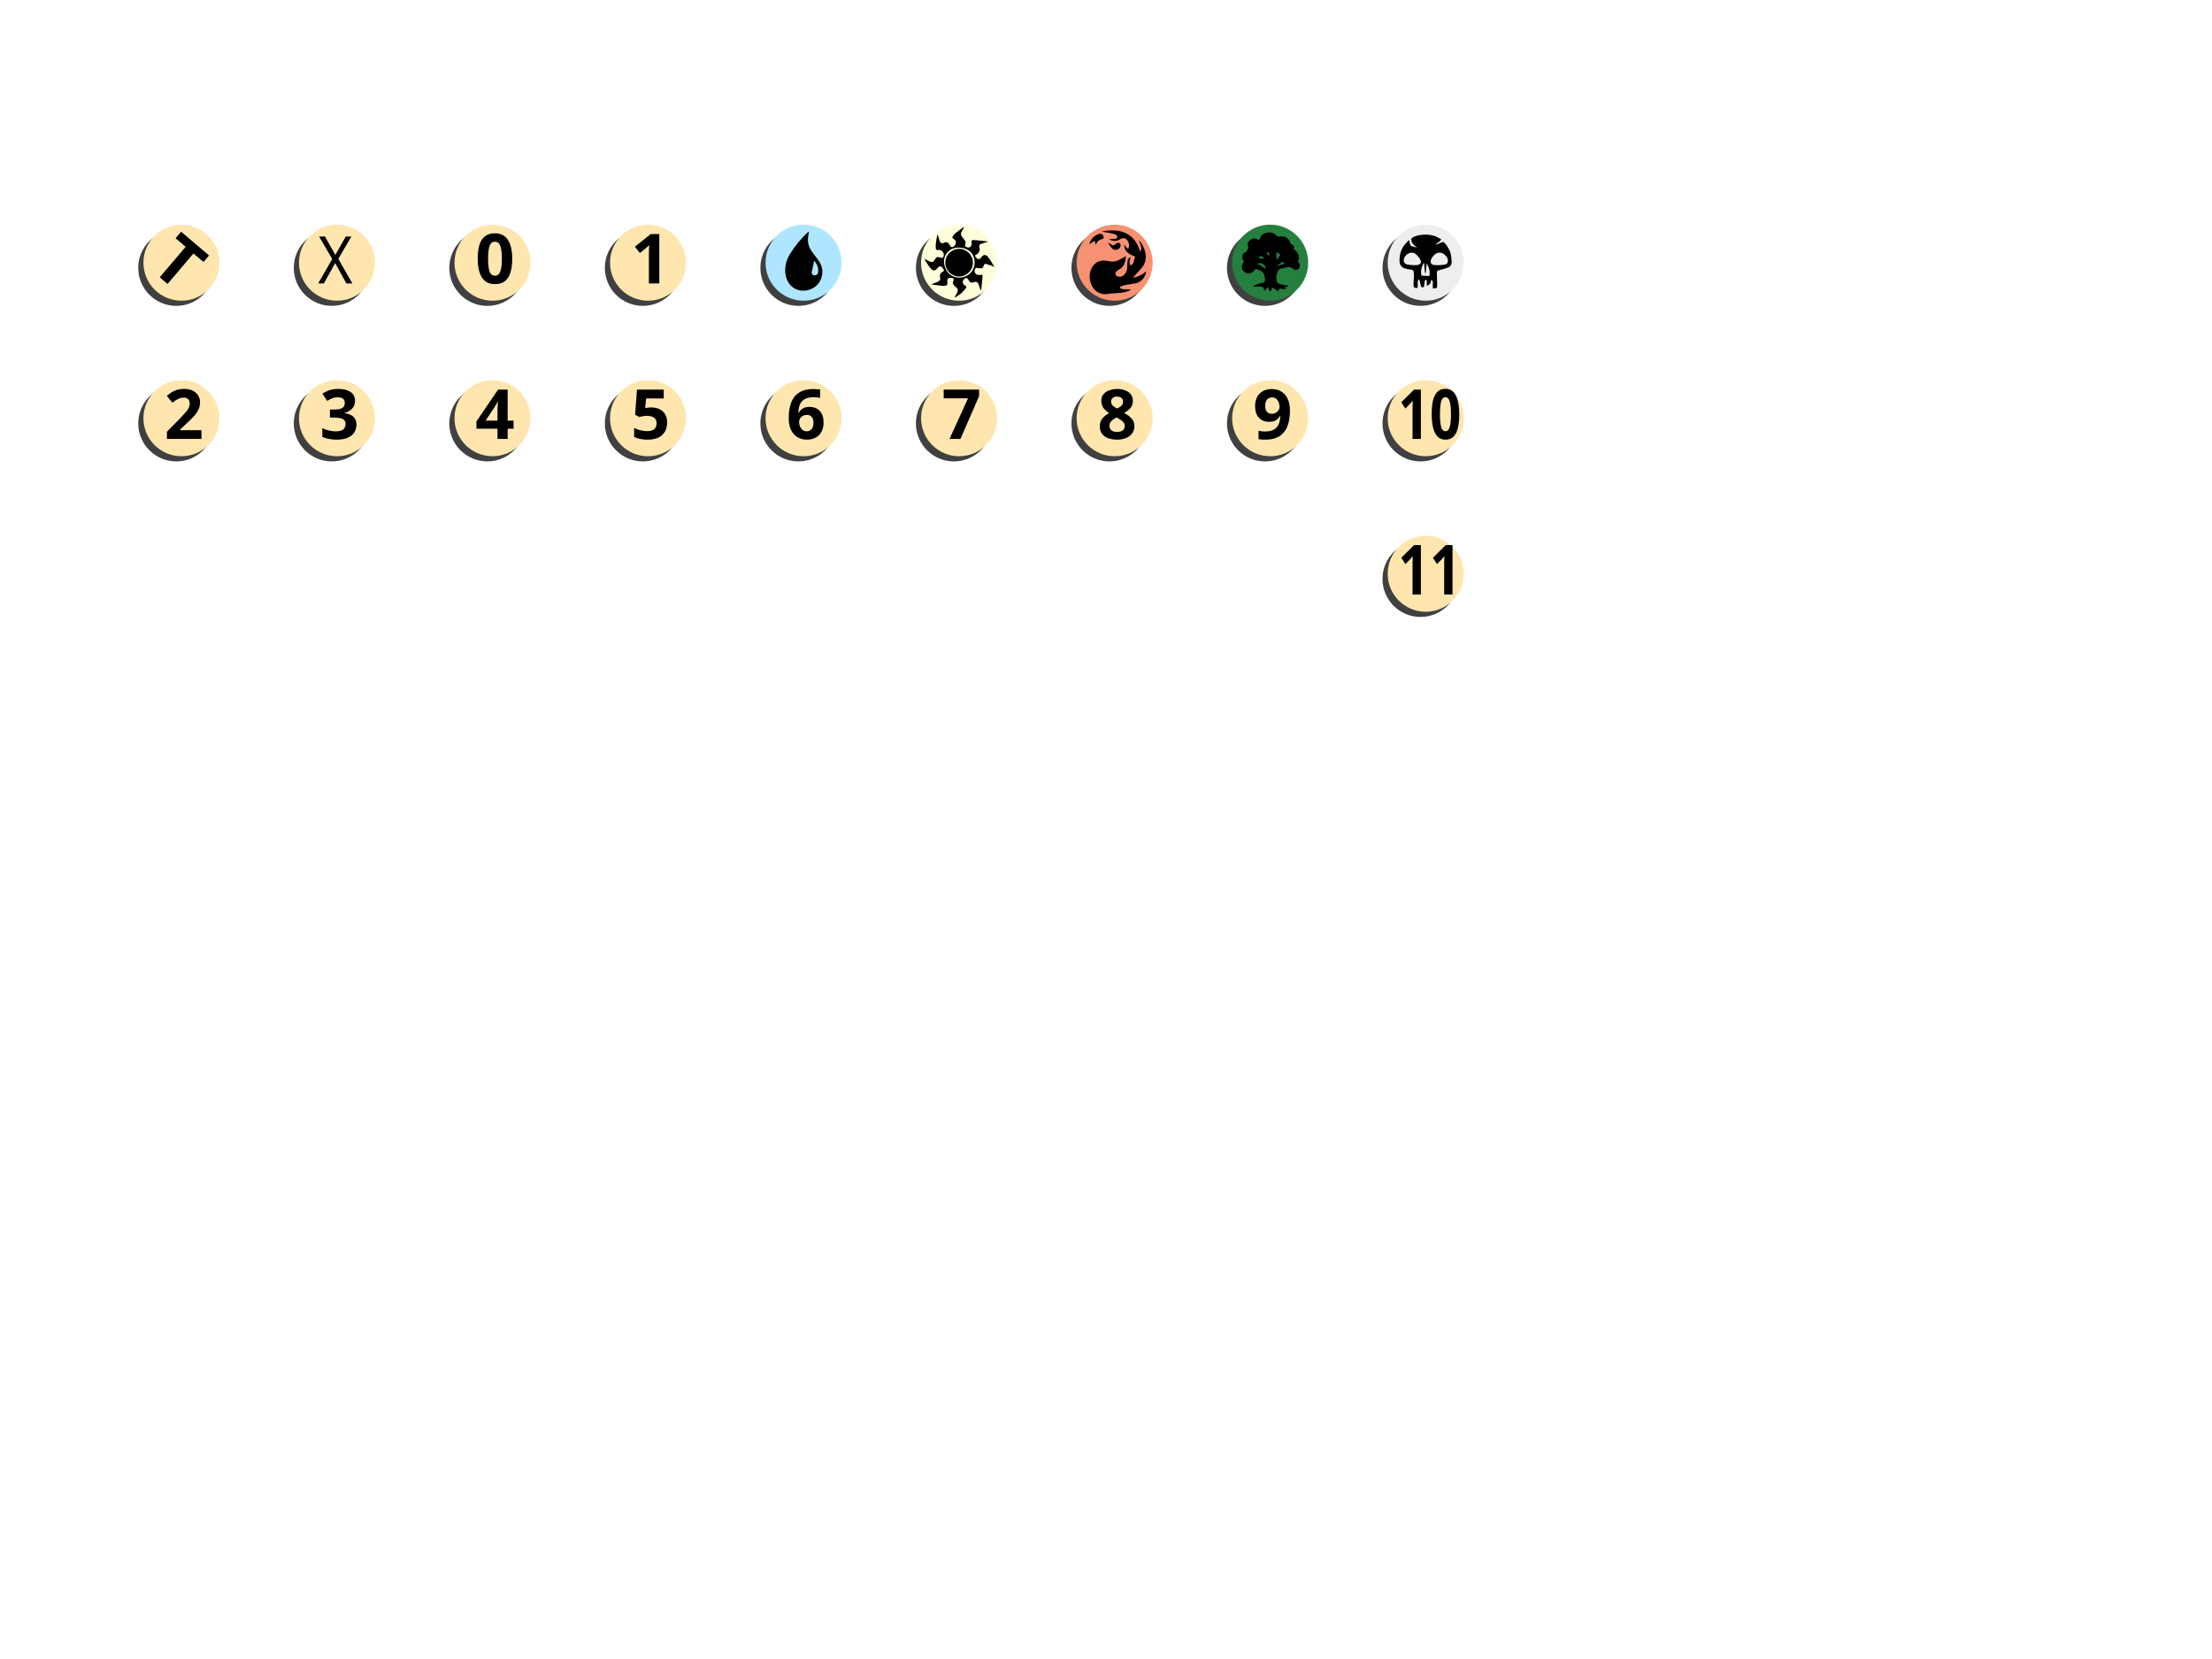
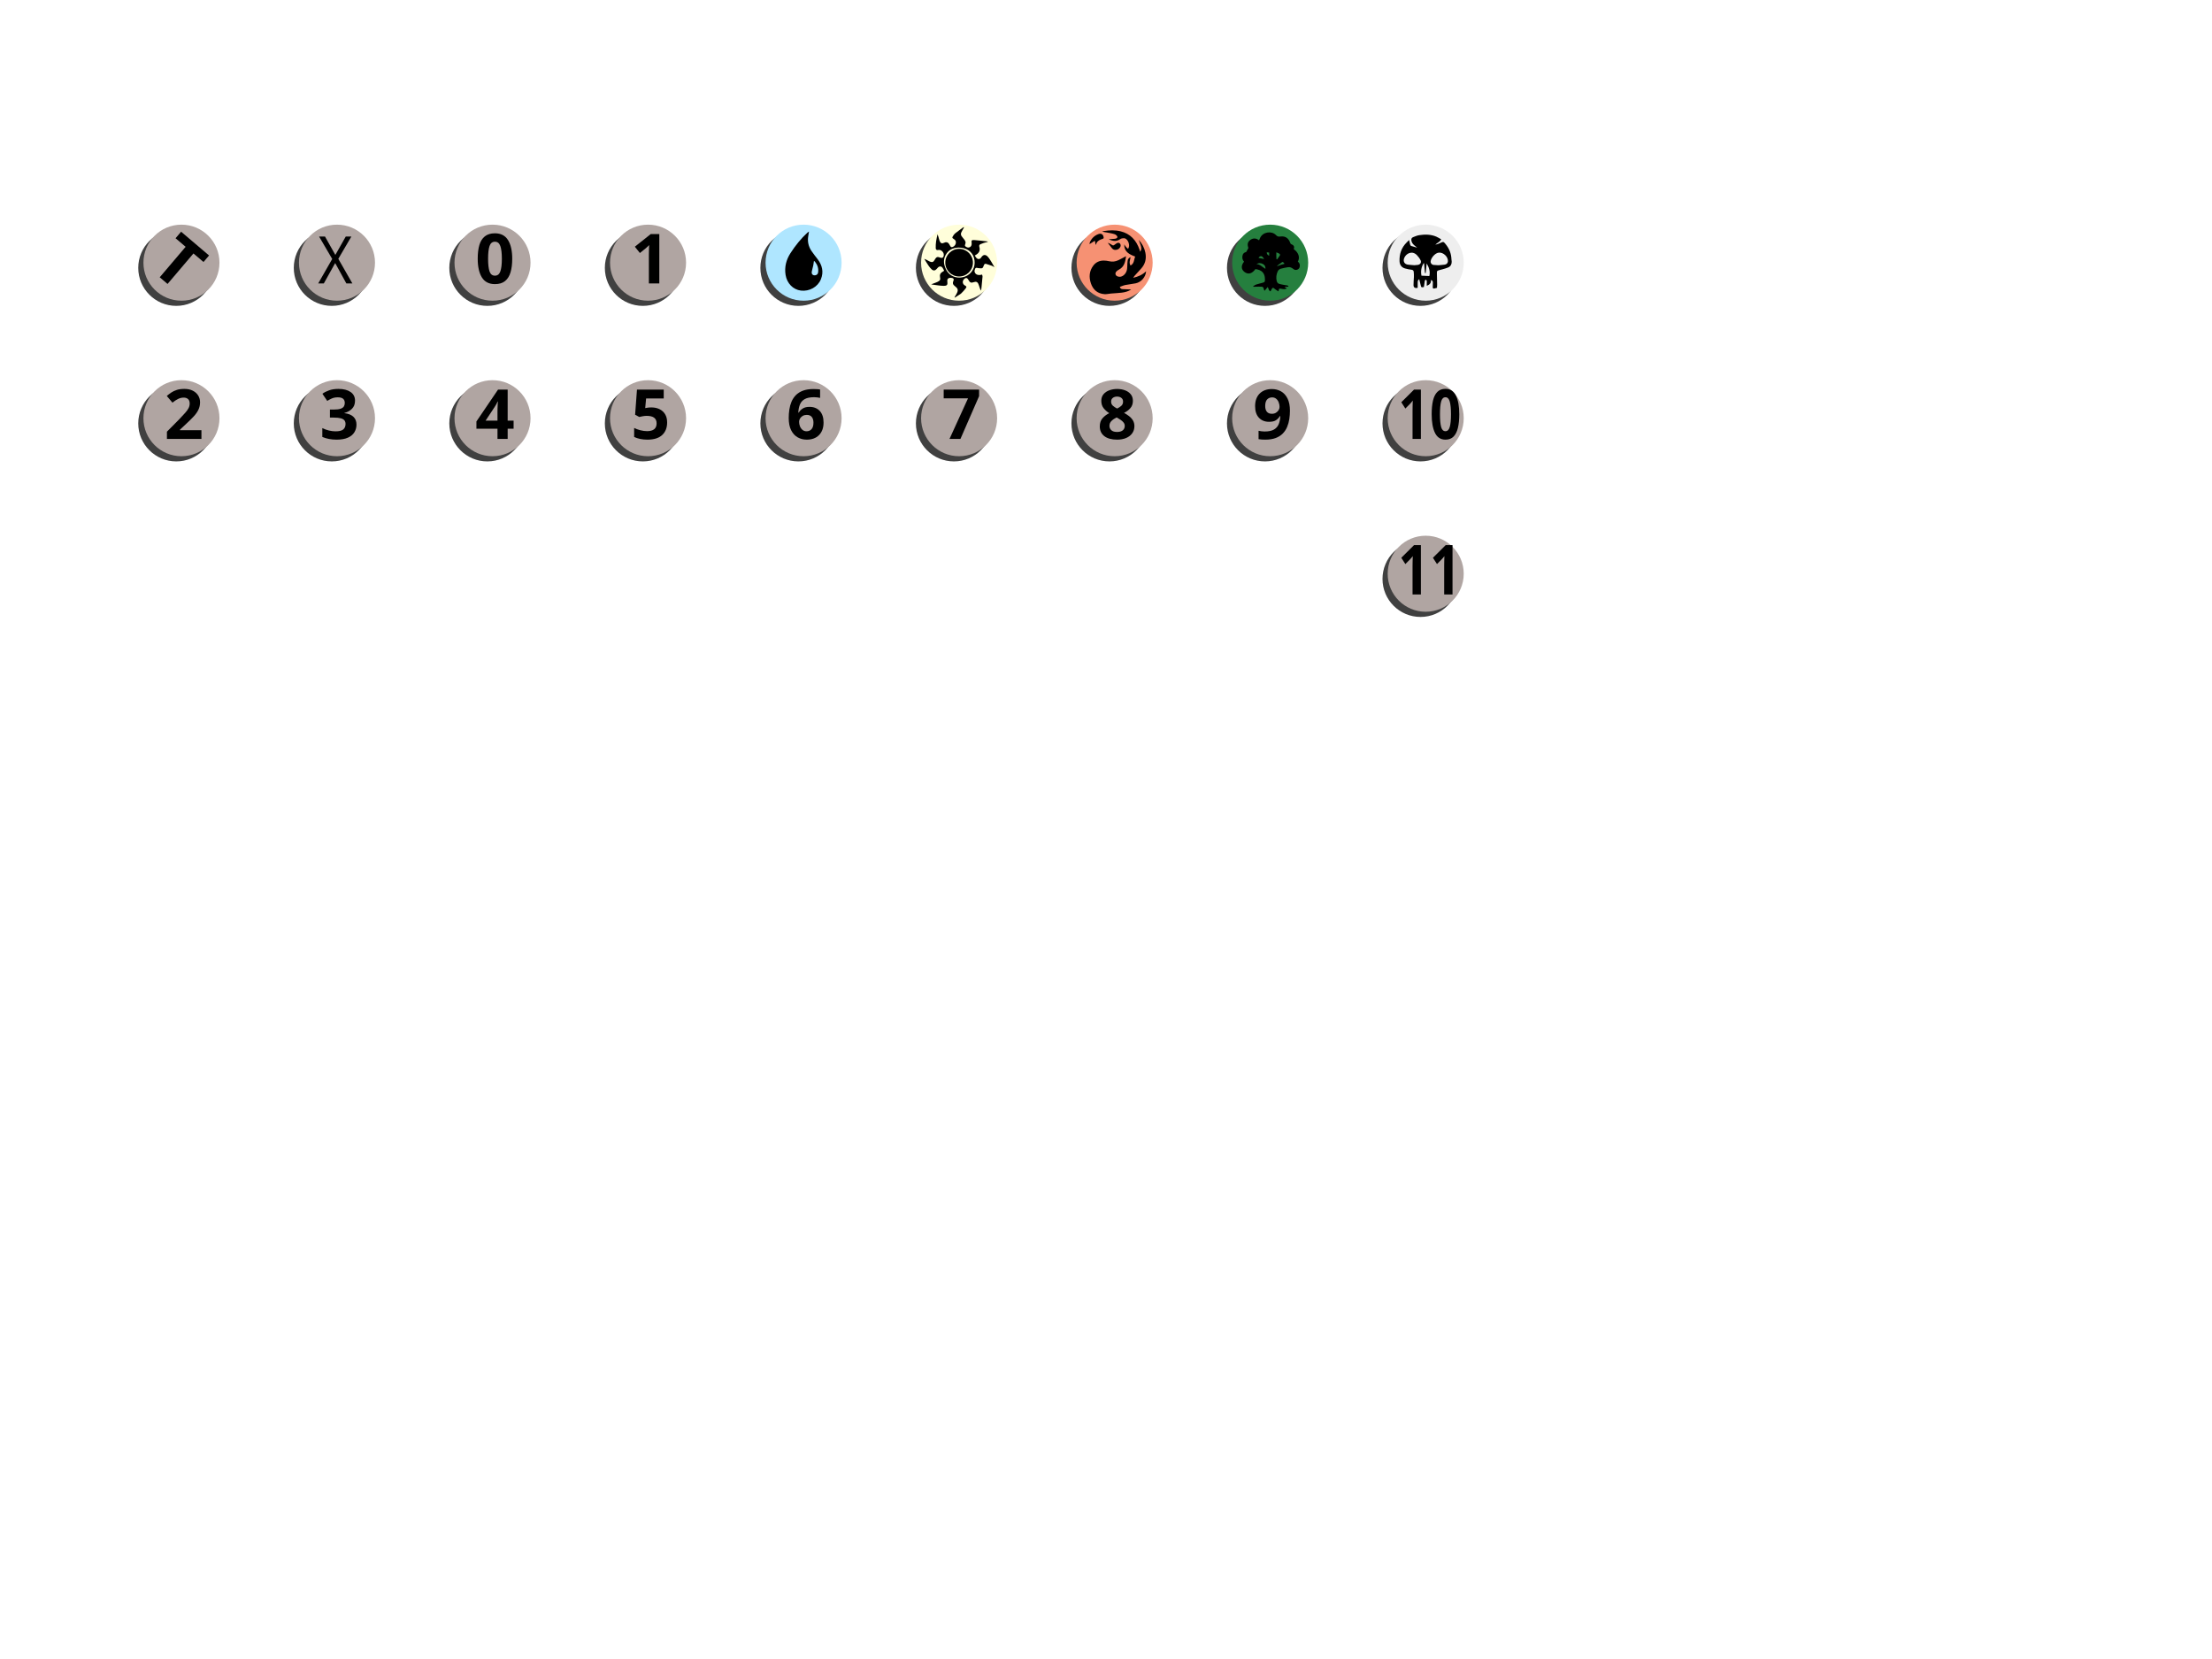
<svg xmlns="http://www.w3.org/2000/svg" width="1280" height="960" id="svg2" xml:space="preserve">
  <style type="text/css">
        .drop-shadow {
            fill: #000;
            opacity: 0.75;
        }
        .color-disc {
-             fill: #ffe6af;
+             fill: #b0a5a2;
        }
        .color-disc.blue {
            fill: #afe6ff;
        }
        .color-disc.white {
            fill: #fffeda;
        }
        .color-disc.red {
            fill: #f69173;
        }
        .color-disc.green {
            fill: #257f3e;
        }
        .color-disc.black {
            fill: #eeeeee;
        }
        .icon {
            stroke-width: 0;
            fill: #000;
        }
        text {
            font-family: "Goudy Old Style";
            font-weight: bold;
            font-size: 40px;
        }
        text.tap {
            font-size: 30px;
        }
        text.x {
            font-weight: normal;
            font-size: 38px;
        }
    </style>
  <g id="t" transform="translate(80,130)">
    <circle r="22" cx="22" cy="25" class="drop-shadow" />
    <circle r="22" cx="25" cy="22" class="color-disc" />
    <g transform="matrix(1,.85,-.85,1,6,25)">
      <text class="tap">T</text>
    </g>
  </g>
  <g id="x" transform="translate(170,130)">
    <circle r="22" cx="22" cy="25" class="drop-shadow" />
    <circle r="22" cx="25" cy="22" class="color-disc" />
    <g transform="matrix(0.9,0,0,1,14,34)">
      <text class="x">X</text>
    </g>
  </g>
  <g id="0" transform="translate(260,130)">
    <circle r="22" cx="22" cy="25" class="drop-shadow" />
    <circle r="22" cx="25" cy="22" class="color-disc" />
    <g transform="matrix(1,0,0,1,15,34)">
      <text>0</text>
    </g>
  </g>
  <g id="1" transform="translate(350,130)">
    <circle r="22" cx="22" cy="25" class="drop-shadow" />
    <circle r="22" cx="25" cy="22" class="color-disc" />
    <g transform="matrix(1,0,0,1,15,34)">
      <text>1</text>
    </g>
  </g>
  <g id="2" transform="translate(80,220)">
    <circle r="22" cx="22" cy="25" class="drop-shadow" />
    <circle r="22" cx="25" cy="22" class="color-disc" />
    <g transform="matrix(1,0,0,1,15,34)">
      <text>2</text>
    </g>
  </g>
  <g id="3" transform="translate(170,220)">
    <circle r="22" cx="22" cy="25" class="drop-shadow" />
    <circle r="22" cx="25" cy="22" class="color-disc" />
    <g transform="matrix(1,0,0,1,15,34)">
      <text>3</text>
    </g>
  </g>
  <g id="4" transform="translate(260,220)">
    <circle r="22" cx="22" cy="25" class="drop-shadow" />
    <circle r="22" cx="25" cy="22" class="color-disc" />
    <g transform="matrix(1,0,0,1,15,34)">
      <text>4</text>
    </g>
  </g>
  <g id="5" transform="translate(350,220)">
    <circle r="22" cx="22" cy="25" class="drop-shadow" />
    <circle r="22" cx="25" cy="22" class="color-disc" />
    <g transform="matrix(1,0,0,1,15,34)">
      <text>5</text>
    </g>
  </g>
  <g id="6" transform="translate(440,220)">
    <circle r="22" cx="22" cy="25" class="drop-shadow" />
    <circle r="22" cx="25" cy="22" class="color-disc" />
    <g transform="matrix(1,0,0,1,15,34)">
      <text>6</text>
    </g>
  </g>
  <g id="7" transform="translate(530,220)">
    <circle r="22" cx="22" cy="25" class="drop-shadow" />
    <circle r="22" cx="25" cy="22" class="color-disc" />
    <g transform="matrix(1,0,0,1,15,34)">
      <text>7</text>
    </g>
  </g>
  <g id="8" transform="translate(620,220)">
    <circle r="22" cx="22" cy="25" class="drop-shadow" />
    <circle r="22" cx="25" cy="22" class="color-disc" />
    <g transform="matrix(1,0,0,1,15,34)">
      <text>8</text>
    </g>
  </g>
  <g id="9" transform="translate(710,220)">
    <circle r="22" cx="22" cy="25" class="drop-shadow" />
    <circle r="22" cx="25" cy="22" class="color-disc" />
    <g transform="matrix(1,0,0,1,15,34)">
      <text>9</text>
    </g>
  </g>
  <g id="10" transform="translate(800,220)">
    <circle r="22" cx="22" cy="25" class="drop-shadow" />
    <circle r="22" cx="25" cy="22" class="color-disc" />
    <g transform="matrix(0.8,0,0,1,9,34)">
      <text>10</text>
    </g>
  </g>
  <g id="11" transform="translate(800,310)">
    <circle r="22" cx="22" cy="25" class="drop-shadow" />
    <circle r="22" cx="25" cy="22" class="color-disc" />
    <g transform="matrix(0.8,0,0,1,9,34)">
      <text>11</text>
    </g>
  </g>
  <g id="u" transform="translate(440,130)">
    <circle r="22" cx="22" cy="25" class="drop-shadow" />
    <circle r="22" cx="25" cy="22" class="color-disc blue" />
    <g transform="matrix(1,0,0,-1,31,21)">
      <path class="icon" d="m 0,0 c -0.134,-0.904 -0.217,-1.755 -0.394,-2.586 -0.259,-1.219 -0.647,-2.413 -0.868,-3.639 -0.263,-1.456 0.761,-2.358 2.195,-2.032 0.828,0.19 1.322,0.734 1.458,1.53 0.399,2.366 -0.33,4.436 -1.782,6.283 C 0.438,-0.227 0.146,-0.104 0,0 m -2.863,17.023 c -0.164,-0.996 -0.285,-1.785 -0.425,-2.57 -0.558,-3.142 0.097,-6.047 1.856,-8.668 1.097,-1.636 2.346,-3.171 3.541,-4.738 2.703,-3.541 3.62,-7.4 1.917,-11.634 -1.784,-4.439 -6.688,-7.171 -11.576,-6.566 -4.541,0.561 -8.078,4.208 -8.859,9.063 -0.739,4.593 0.367,8.783 2.832,12.616 2.784,4.326 5.994,8.324 9.781,11.832 0.234,0.218 0.524,0.376 0.933,0.665" />
    </g>
  </g>
  <g id="w" transform="translate(530,130)">
    <circle r="22" cx="22" cy="25" class="drop-shadow" />
    <circle r="22" cx="25" cy="22" class="color-disc white" />
    <g transform="matrix(1,0,0,-1,24.5,13.25)">
      <path class="icon" d="m 0,0 c -2.268,-0.109 -4.875,-0.855 -6.605,-3.232 -2.102,-2.888 -2.086,-5.964 -0.575,-9.199 2.641,-5.652 9.043,-5.885 12.717,-3.553 3.301,2.094 4.693,6.09 3.557,10.063 C 8.064,-2.322 4.711,0.003 0,0 m -2.168,-28.82 c 0.391,0.673 0.795,1.337 1.168,2.017 1.154,2.103 0.869,3.037 -0.703,4.258 -1.608,1.25 -1.686,1.919 -0.928,3.755 0.088,0.213 0.002,0.625 -0.162,0.793 -0.697,0.719 -2.728,0.632 -3.301,-0.172 -0.222,-0.313 -0.291,-0.834 -0.238,-1.234 0.297,-2.225 -0.07,-2.8 -2.332,-2.748 -1.883,0.042 -3.758,0.399 -5.635,0.624 -0.375,0.044 -0.746,0.118 -1.379,0.219 0.533,0.209 0.86,0.337 1.186,0.464 0.822,0.319 1.672,0.582 2.463,0.967 1.568,0.762 1.818,1.195 1.478,2.902 -0.256,1.285 0.219,2.137 1.235,2.803 0.339,0.225 0.689,0.437 1.158,0.733 -0.295,0.57 -0.528,1.189 -0.903,1.707 -0.72,1 -1.787,1.05 -2.679,0.187 -0.274,-0.263 -0.504,-0.567 -0.754,-0.852 -0.858,-0.974 -1.807,-1.153 -2.801,-0.302 -0.754,0.642 -1.375,1.47 -1.943,2.292 -0.838,1.216 -1.578,2.499 -2.442,3.884 0.506,-0.217 0.955,-0.385 1.381,-0.598 0.647,-0.326 1.256,-0.739 1.922,-1.017 1.285,-0.534 1.992,-0.264 2.68,0.924 0.093,0.164 0.177,0.335 0.273,0.498 0.754,1.272 1.475,1.511 2.852,0.951 1.355,-0.549 2.146,-0.015 2.207,1.491 0.064,1.614 -1.604,3.216 -3.176,2.864 -1.104,-0.248 -1.461,0.321 -1.486,1.106 -0.045,1.312 0.045,2.641 0.218,3.944 0.174,1.308 0.522,2.594 0.83,4.065 0.211,-0.638 0.395,-1.155 0.555,-1.68 0.219,-0.723 0.363,-1.474 0.641,-2.174 0.564,-1.43 1.359,-1.702 2.748,-1.02 1.062,0.523 1.955,0.315 2.652,-0.659 0.293,-0.41 0.551,-0.851 0.772,-1.303 0.365,-0.744 0.892,-0.777 1.56,-0.457 1.037,0.497 1.584,1.34 1.694,2.451 C -1.262,3.83 -1.812,4.444 -2.586,4.939 -3.6,5.589 -3.627,5.7 -2.98,6.73 c 0.334,0.531 0.697,1.092 1.179,1.47 1.6,1.259 3.262,2.441 4.901,3.652 C 3.176,11.787 3.254,11.723 3.33,11.657 3.004,11.067 2.697,10.466 2.35,9.889 1.18,7.936 1.266,7.229 2.775,5.512 3.311,4.903 3.85,4.236 4.141,3.499 4.334,3.011 4.227,2.291 4.006,1.781 3.764,1.219 3.855,0.919 4.289,0.59 5.057,0.012 5.875,-0.203 6.764,0.257 7.523,0.65 7.904,1.618 7.752,2.641 7.539,4.076 7.77,4.447 9.225,4.344 11.77,4.163 14.305,3.83 16.844,3.555 16.924,3.546 16.998,3.461 17.193,3.333 16.312,3.098 15.529,2.914 14.764,2.675 14.135,2.479 13.51,2.25 12.912,1.975 12.242,1.665 11.973,1.222 12.217,0.392 12.799,-1.58 12.152,-3.046 10.393,-4.123 10.154,-4.269 9.914,-4.414 9.564,-4.628 c 0.319,-0.474 0.563,-0.951 0.911,-1.332 0.935,-1.019 2.105,-0.891 2.841,0.269 1.059,1.668 2.444,1.864 3.799,0.378 0.821,-0.898 1.436,-1.992 2.092,-3.029 0.588,-0.93 1.105,-1.906 1.76,-3.045 -0.602,0.344 -1.041,0.678 -1.537,0.861 -1.11,0.408 -2.237,0.777 -3.375,1.09 -0.68,0.187 -1.022,-0.253 -1.242,-0.861 -0.637,-1.759 -0.815,-1.855 -2.7,-1.658 -0.283,0.03 -0.578,0.032 -0.843,0.117 -0.598,0.192 -1.219,0.218 -1.489,-0.395 -0.244,-0.561 -0.463,-1.291 -0.308,-1.839 0.451,-1.622 2.121,-2.215 4.318,-1.564 0.096,-0.401 0.293,-0.803 0.262,-1.188 -0.184,-2.261 -0.418,-4.519 -0.645,-6.777 -0.043,-0.425 -0.127,-0.847 -0.394,-1.318 -0.213,0.596 -0.426,1.19 -0.639,1.786 -0.273,0.771 -0.477,1.577 -0.836,2.305 -0.486,0.981 -1.279,1.231 -2.307,0.871 -1.83,-0.643 -2.441,-0.409 -3.371,1.289 -0.709,1.293 -1.582,1.386 -2.593,0.276 -1.024,-1.122 -0.778,-2.761 0.521,-3.507 1.049,-0.601 1.188,-0.783 0.508,-1.746 -0.736,-1.042 -1.676,-1.946 -2.568,-2.87 -0.325,-0.334 -0.764,-0.556 -1.163,-0.814 -0.845,-0.547 -1.699,-1.083 -2.55,-1.624 -0.061,0.045 -0.121,0.089 -0.184,0.133" />
    </g>
    <circle r="8" cx="25" cy="22" class="icon" />
  </g>
  <g id="r" transform="translate(620,130)">
    <circle r="22" cx="22" cy="25" class="drop-shadow" />
    <circle r="22" cx="25" cy="22" class="color-disc red" />
    <g transform="matrix(1,0,0,-1,28,36)">
      <path class="icon" d="m 0,0 c 0.252,-1.102 0.938,-1.268 1.675,-1.307 1.419,-0.076 2.839,-0.12 4.259,-0.178 0.14,-0.006 0.281,-0.028 0.633,-0.062 -1.809,-1.128 -3.633,-1.586 -5.502,-1.808 -2.028,-0.242 -4.076,-0.323 -6.114,-0.497 -1.292,-0.11 -2.595,-0.453 -3.868,-0.357 -4.003,0.297 -6.592,2.565 -7.834,6.29 -1.205,3.612 -0.949,7.125 1.435,10.257 1.462,1.922 3.508,2.851 5.896,2.886 1.095,0.016 2.214,-0.16 3.288,-0.401 1.843,-0.414 3.592,-0.192 5.261,0.601 1.478,0.702 2.906,1.511 4.463,2.329 C 3.205,14.533 2.587,11.578 -0.569,9.945 -1.033,9.705 -1.48,9.395 -1.858,9.035 -3,7.953 -2.636,6.455 -1.127,5.993 0.02,5.642 1.074,5.862 2.035,6.588 c 1.756,1.327 2.248,3.183 2.281,5.263 0.019,1.115 0.062,2.237 0.212,3.338 0.128,0.933 0.697,1.609 1.706,2.041 -0.27,-1.666 -1.058,-3.214 -0.037,-4.871 2.165,1.107 1.949,3.321 2.657,5.198 -3.361,1.232 -6.403,2.738 -6.296,7.047 0.322,-0.49 0.603,-1.013 0.977,-1.458 0.354,-0.42 0.805,-0.758 1.232,-1.149 1.432,2.01 10e-4,5.364 -1.683,6.023 -0.554,0.216 -1.27,0.116 -1.892,0.024 -0.408,-0.06 -0.8,-0.331 -1.165,-0.565 -2.054,-1.319 -4.103,-1.092 -6.395,0.084 1.123,0.083 2.021,0.142 2.919,0.22 0.848,0.073 1.942,0.16 2.045,1.065 0.055,0.486 -0.86,1.378 -1.501,1.59 -1.545,0.513 -3.181,0.757 -4.789,1.061 -0.847,0.159 -1.713,0.216 -2.59,0.524 0.379,0.096 0.754,0.222 1.138,0.283 3.178,0.498 6.364,0.621 9.512,-0.136 5.764,-1.383 9.187,-5.233 11.05,-10.674 0.116,-0.341 0.219,-0.686 0.375,-1.179 0.852,1.228 0.688,2.411 0.344,3.556 -0.335,1.114 -0.812,2.186 -1.175,3.3 1.946,-2.113 3.254,-4.563 3.819,-7.386 C 15.478,16.303 14.73,13.191 12.3,10.537 11.021,9.141 9.745,7.742 8.481,6.332 8.241,6.064 8.063,5.741 7.714,5.236 10.629,5.928 13.093,6.95 15.204,9.041 14.98,5.686 12.399,2.73 9.173,2.054 7.201,1.64 5.176,1.479 3.201,1.078 2.107,0.855 1.067,0.368 0,0" />
    </g>
    <g transform="matrix(1,0,0,-1,14,11.5)">
      <path class="icon" d="M 0,0 C -0.138,0.672 -0.275,1.344 -0.448,2.187 -1.494,1.526 -2.44,0.929 -3.563,0.22 -3.441,0.77 -3.425,1.147 -3.277,1.465 -2.284,3.616 -0.675,5.158 1.53,6.006 3.229,6.657 4.366,5.929 4.625,4.199 4.699,3.7 4.592,3.448 4.1,3.316 3.684,3.203 3.279,3.036 2.882,2.864 1.581,2.303 0.527,1.494 0.252,-0.059 L 0,0 z" />
    </g>
    <g transform="matrix(1,0,0,-1,21,10.5)">
      <path class="icon" d="m 0,0 c 0.673,-0.292 1.315,-0.453 1.817,-0.811 1.296,-0.923 1.408,-0.924 2.635,0.049 0.46,0.366 1.056,0.759 1.603,0.779 C 7.148,0.054 7.812,-1.266 7.312,-2.33 6.812,-3.4 5.913,-3.961 4.762,-4.09 3.685,-4.211 2.859,-3.793 2.228,-2.887 1.586,-1.968 0.86,-1.107 0,0" />
    </g>
  </g>
  <g id="g" transform="translate(710,130)">
    <circle r="22" cx="22" cy="25" class="drop-shadow" />
    <circle r="22" cx="25" cy="22" class="color-disc green" />
    <g transform="matrix(1,0,0,-1,23,16)">
      <path class="icon" d="m 0,0 c 0.121,-1.11 0.381,-1.458 1.412,-2.021 l 0,1.869 C 0.957,-0.104 0.512,-0.055 0,0 m -4.734,-3.232 c 1.068,-0.219 2.035,-0.416 3.005,-0.615 0.049,0.068 0.098,0.137 0.147,0.205 -0.469,0.485 -0.867,1.228 -1.428,1.382 -0.594,0.165 -1.365,-0.192 -1.724,-0.972 M 6.025,-7.771 c 0.043,-0.073 0.088,-0.146 0.133,-0.219 0.658,0.243 1.307,0.507 1.973,0.722 0.685,0.223 1.385,0.394 2.16,0.611 -0.215,0.299 -0.348,0.588 -0.568,0.764 -0.2,0.161 -0.6,0.354 -0.733,0.265 C 7.979,-6.306 7.01,-7.047 6.025,-7.771 m -0.47,7.767 c 0,-0.801 -0.012,-1.455 0.002,-2.108 0.015,-0.622 0.056,-1.243 0.086,-1.865 0.117,-0.042 0.236,-0.084 0.353,-0.126 0.561,0.778 1.16,1.533 1.656,2.347 0.119,0.195 0,0.757 -0.185,0.875 -0.539,0.344 -1.166,0.551 -1.912,0.877 m -6.297,-9.574 c 0.084,1.325 -0.348,2.169 -1.383,2.766 -1.244,0.718 -2.52,0.749 -3.83,0.003 2.15,-0.064 3.439,-1.76 5.213,-2.769 m 13.23,-10.334 -1.961,0 c -0.021,-0.082 -0.043,-0.164 -0.066,-0.245 0.344,-0.209 0.687,-0.417 1.033,-0.627 0.014,-0.075 0.029,-0.153 0.043,-0.229 -0.498,-0.111 -0.994,-0.306 -1.494,-0.313 -0.57,-0.007 -1.141,0.141 -1.707,0.242 -1.152,0.203 -1.24,0.143 -1.416,-1.049 -0.01,-0.08 -0.031,-0.157 -0.092,-0.471 -0.678,0.42 -1.33,0.731 -1.865,1.183 -1.293,1.09 -1.567,1.395 -2.52,-0.7 -0.068,-0.15 -0.134,-0.297 -0.218,-0.483 -1.137,0.37 -1.038,1.526 -1.649,2.51 -0.601,-0.719 -1.142,-1.367 -1.81,-2.171 -0.182,0.383 -0.459,0.707 -0.477,1.044 -0.049,1.01 -0.691,1.325 -1.514,1.35 -1.177,0.038 -2.359,-0.025 -3.539,-0.043 -0.324,-0.005 -0.648,0 -0.972,0 -0.041,0.074 -0.082,0.147 -0.123,0.221 0.521,0.334 1.002,0.783 1.57,0.98 1.162,0.402 2.373,0.661 3.56,0.998 1.668,0.474 1.719,0.551 1.702,2.257 -0.035,3.412 -1.84,5.293 -5.508,5.747 -1.981,-2.731 -4.25,-3.3 -6.408,-1.603 -1.895,1.488 -1.971,3.685 -0.162,5.9 -0.924,0.915 -1.129,2.072 -0.938,3.31 0.205,1.331 1,2.061 2.16,2.265 0.455,0.808 0.838,1.462 1.188,2.135 0.07,0.137 0.052,0.358 0,0.514 -0.653,1.897 -0.272,3.285 1.213,4.359 1.541,1.116 3.267,1.093 4.804,-0.063 0.063,-0.047 0.135,-0.082 0.254,-0.151 0.176,0.412 0.342,0.805 0.508,1.197 1.586,3.765 6.748,4.376 9.213,1.884 0.666,-0.675 1.219,-1.094 2.414,-0.913 3.6,0.545 5.139,-1.518 5.969,-3.835 0.088,-0.241 0.31,-0.517 0.539,-0.608 1.508,-0.601 1.914,-1.367 1.455,-2.859 3.09,-2.188 3.556,-5.181 2.324,-7.208 0.809,-0.606 1.209,-1.418 1.156,-2.462 -0.049,-0.926 -0.394,-1.671 -1.232,-2.088 -0.82,-0.409 -1.668,-0.379 -2.406,0.204 -0.934,0.739 -1.909,1.342 -3.157,1.117 -1.455,-0.264 -2.931,-0.478 -4.334,-0.919 -0.63,-0.197 -1.324,-0.786 -1.609,-1.382 -0.863,-1.796 -1.109,-3.75 -0.639,-5.703 0.139,-0.572 0.61,-1.308 1.106,-1.5 1.127,-0.435 2.363,-0.589 3.56,-0.832 0.506,-0.103 1.036,-0.105 1.534,-0.234 0.228,-0.058 0.408,-0.313 0.609,-0.478 -0.033,-0.083 -0.066,-0.167 -0.098,-0.248" />
    </g>
  </g>
  <g id="b" transform="translate(800,130)">
    <circle r="22" cx="22" cy="25" class="drop-shadow" />
    <circle r="22" cx="25" cy="22" class="color-disc black" />
    <g transform="matrix(1,0,0,-1,25,28)">
      <path class="icon" d="M 0,0 C -0.146,-0.005 -0.29,-0.009 -0.436,-0.014 -0.52,0.942 -0.606,1.897 -0.689,2.853 -0.77,3.792 -0.849,4.729 -0.928,5.669 -1.027,5.664 -1.127,5.66 -1.228,5.655 -2.586,3.378 -2.956,0.941 -2.453,-1.524 -0.85,-1.595 0.612,-1.66 2.111,-1.727 2.715,0.859 1.973,3.177 0.56,5.569 0.36,3.577 0.18,1.789 0,0 m -6.535,4.528 c 0.686,0.063 1.35,0.085 2.002,0.189 1.415,0.225 2.187,1.395 1.57,2.674 -0.516,1.07 -1.266,2.079 -2.093,2.94 -2.814,2.928 -6.431,0.947 -7.42,-1.738 -0.681,-1.854 0.14,-3.408 2.09,-3.721 1.277,-0.204 2.58,-0.236 3.851,-0.344 M 7.292,4.517 c 1.081,0.097 2.403,0.171 3.711,0.352 1.066,0.147 1.726,0.861 1.836,1.798 0.309,2.623 -2.603,5.404 -5.243,5.147 C 5.317,11.593 3.006,8.626 2.853,6.742 2.766,5.673 3.523,4.778 4.595,4.694 5.411,4.629 6.229,4.585 7.292,4.517 M 6.508,-8.576 C 5.954,-8.708 5.468,-8.817 4.984,-8.938 4.366,-9.093 4.072,-8.835 4.083,-8.22 c 0.016,0.926 0.066,1.852 0.066,2.778 0,0.698 -0.289,1.216 -1.124,1.406 0.199,-1.742 -0.735,-2.682 -2.407,-3.351 0,0.677 0.002,1.24 0,1.802 -0.002,0.395 0.053,0.805 -0.037,1.178 -0.051,0.211 -0.334,0.493 -0.528,0.506 -0.179,0.012 -0.514,-0.268 -0.549,-0.46 -0.207,-1.146 -0.346,-2.302 -0.51,-3.454 -0.015,-0.102 -0.043,-0.2 -0.062,-0.287 -1.466,-0.278 -1.533,-0.223 -1.842,1.126 -0.251,1.099 -0.538,2.188 -0.84,3.407 -0.804,-0.506 -0.872,-1.153 -0.885,-1.802 -0.019,-1.056 -0.006,-2.112 -0.006,-3.151 -1.415,-0.431 -2.377,0.101 -2.411,1.484 -0.039,1.578 0.181,3.16 0.225,4.742 0.028,1.024 0.012,2.06 -0.115,3.074 -0.082,0.655 -0.497,1.053 -1.29,1.141 -1.254,0.139 -2.511,0.389 -3.725,0.739 -2.056,0.592 -3.104,2.106 -3.184,4.177 -0.161,4.182 1.103,7.865 4.122,10.861 0.44,0.436 0.878,0.871 1.429,1.418 0.233,-1.058 0.39,-1.932 0.63,-2.782 0.074,-0.262 0.334,-0.583 0.58,-0.665 1.049,-0.348 2.125,-0.617 3.43,-0.982 -0.683,0.564 -1.196,0.974 -1.695,1.404 -0.821,0.709 -1.435,1.551 -1.63,2.649 -0.155,0.87 0.034,1.648 0.893,1.991 1.192,0.476 2.406,1.004 3.658,1.194 3.329,0.506 6.663,0.493 9.839,-0.852 0.986,-0.416 1.89,-1.022 2.857,-1.556 -0.748,-1.63 -2.389,-1.973 -3.415,-3.106 0.524,0.145 1.057,0.266 1.571,0.44 0.425,0.144 0.83,0.345 1.238,0.535 1.865,0.862 1.901,0.892 3.196,-0.699 2.045,-2.512 3.22,-5.376 3.328,-8.647 C 14.905,7.542 15.043,7.05 15.048,6.555 15.064,5.036 14.409,3.854 13.019,3.243 11.962,2.778 10.821,2.504 9.711,2.167 9.154,1.998 8.579,1.896 8.021,1.733 6.512,1.296 6.467,1.282 6.477,-0.252 6.491,-2.448 6.584,-4.646 6.619,-6.842 6.628,-7.417 6.548,-7.995 6.508,-8.576" />
    </g>
  </g>
</svg>
